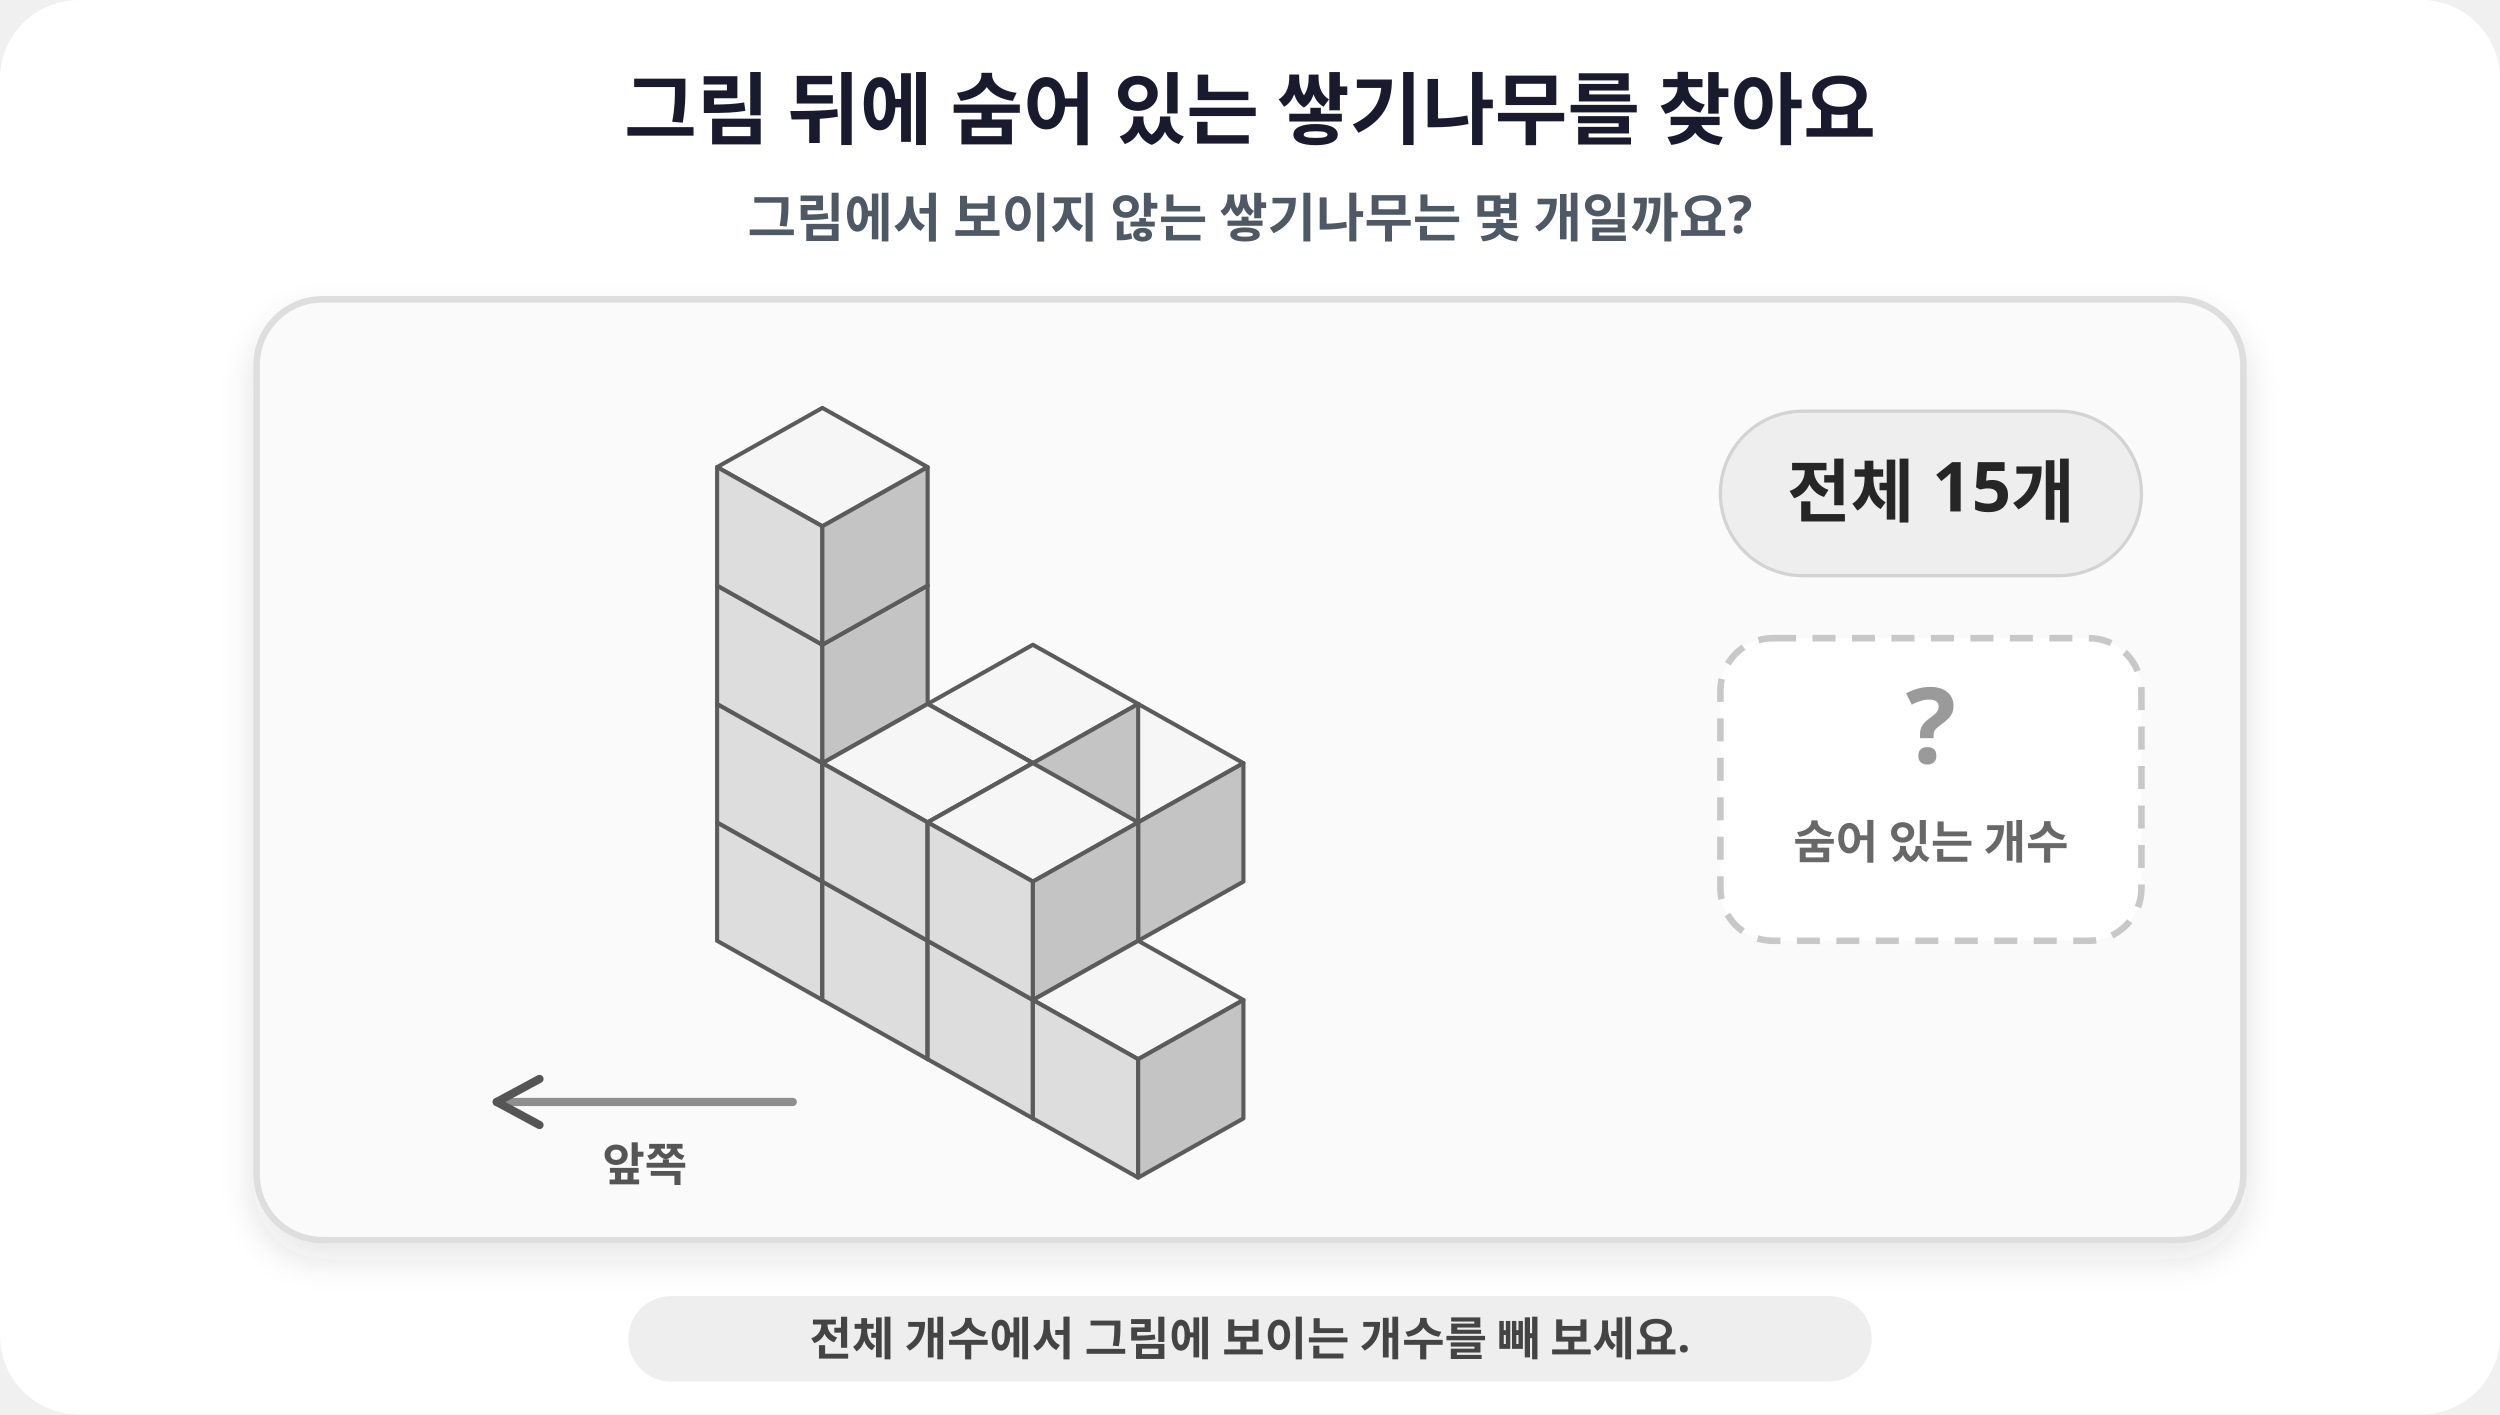
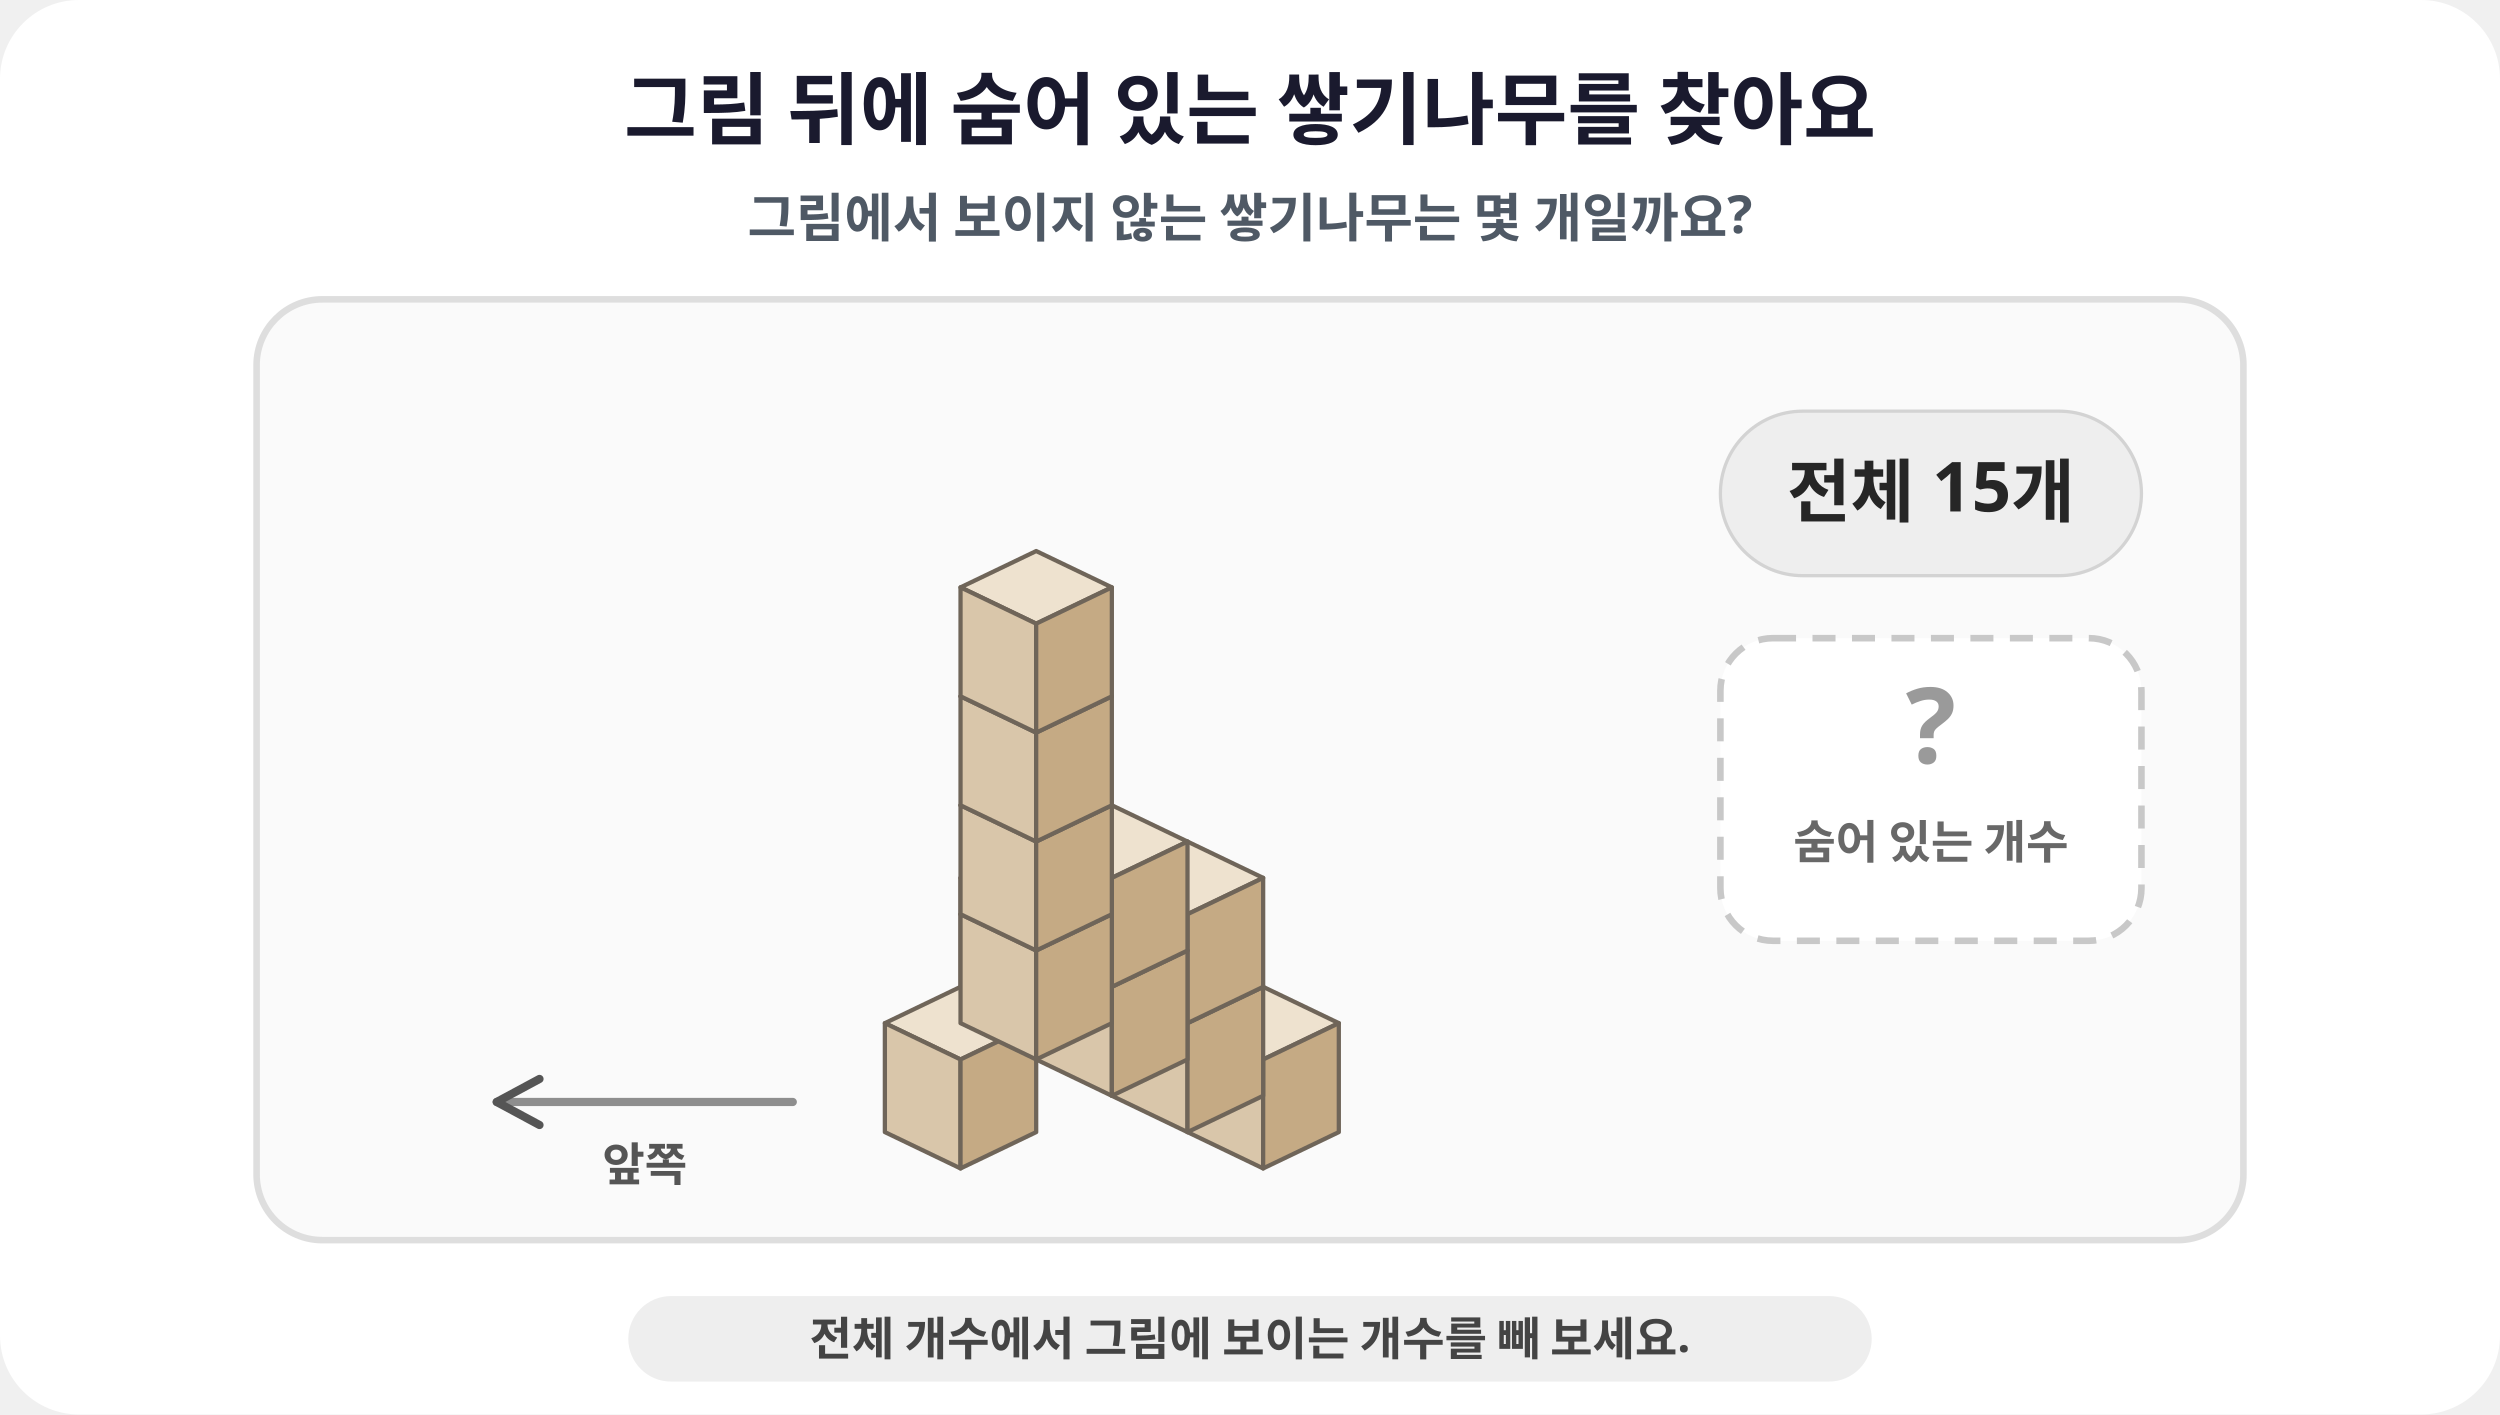
<svg xmlns="http://www.w3.org/2000/svg" viewBox="0 0 760 430" role="img" aria-labelledby="title desc">
  <defs>
-     <filter id="shadow" x="-15%" y="-15%" width="130%" height="145%">
-       <feDropShadow dx="0" dy="5" stdDeviation="5" flood-color="#333333" flood-opacity="0.12" />
-     </filter>
-     <g id="cube" stroke="#5b5b5b" stroke-width="1.25" stroke-linejoin="round">
-       <polygon points="0,-18 32,0 0,18 -32,0" fill="#f6f6f6" />
-       <polygon points="-32,0 0,18 0,54 -32,36" fill="#dddddd" />
-       <polygon points="32,0 0,18 0,54 32,36" fill="#c4c4c4" />
+     <g id="cube" stroke="#6f6559" stroke-width="1.3" stroke-linejoin="round">
+       <polygon points="0,-33.12 23,-22.08 0,-11.04 -23,-22.08" fill="#eee2cf" />
+       <polygon points="-23,-22.08 0,-11.04 0,22.08 -23,11.04" fill="#d9c6aa" />
+       <polygon points="23,-22.08 0,-11.04 0,22.08 23,11.04" fill="#c5aa84" />
    </g>
  </defs>
-   <rect width="760" height="430" rx="24" fill="#ffffff" />
+   <rect width="760" height="430" rx="24" fill="#fff" />
  <text x="380" y="42" text-anchor="middle" font-family="'Noto Sans KR','Malgun Gothic',sans-serif" font-size="24" font-weight="800" fill="#1a1a2e">그림 뒤에 숨어 있는 쌓기나무를 찾아요</text>
  <text x="380" y="72" text-anchor="middle" font-family="'Noto Sans KR','Malgun Gothic',sans-serif" font-size="16" font-weight="700" fill="#4f5965">그림에서 보이지 않는 쌓기나무는 몇 개일까요?</text>
-   <rect x="78" y="91" width="604" height="286" rx="20" fill="#fafafa" stroke="#dedede" stroke-width="2" filter="url(#shadow)" />
+   <rect x="78" y="91" width="604" height="286" rx="20" fill="#fafafa" stroke="#dedede" stroke-width="2" />
  <g id="q05-visible-cubes">
-     <use href="#cube" data-x="1" data-y="2" data-z="1" transform="translate(346 232)" />
-     <use href="#cube" data-x="1" data-y="1" data-z="2" transform="translate(314 214)" />
-     <use href="#cube" data-x="0" data-y="0" data-z="1" transform="translate(250 250)" />
-     <use href="#cube" data-x="0" data-y="0" data-z="2" transform="translate(250 214)" />
-     <use href="#cube" data-x="0" data-y="0" data-z="3" transform="translate(250 178)" />
-     <use href="#cube" data-x="0" data-y="0" data-z="4" transform="translate(250 142)" />
-     <use href="#cube" data-x="1" data-y="0" data-z="1" transform="translate(282 268)" />
-     <use href="#cube" data-x="1" data-y="0" data-z="2" transform="translate(282 232)" />
-     <use href="#cube" data-x="2" data-y="0" data-z="1" transform="translate(314 286)" />
-     <use href="#cube" data-x="2" data-y="0" data-z="2" transform="translate(314 250)" />
-     <use href="#cube" data-x="3" data-y="0" data-z="1" transform="translate(346 304)" />
+     <use href="#cube" transform="translate(384 333.12)" />
+     <use href="#cube" transform="translate(292 333.12)" />
+     <use href="#cube" transform="translate(361 322.08)" />
+     <use href="#cube" transform="translate(361 288.96)" />
+     <use href="#cube" transform="translate(315 288.96)" />
+     <use href="#cube" transform="translate(338 311.04)" />
+     <use href="#cube" transform="translate(338 277.92)" />
+     <use href="#cube" transform="translate(315 300)" />
+     <use href="#cube" transform="translate(315 266.88)" />
+     <use href="#cube" transform="translate(315 233.76)" />
+     <use href="#cube" transform="translate(315 200.64)" />
  </g>
  <g font-family="'Noto Sans KR','Malgun Gothic',sans-serif">
-     <rect x="523" y="125" width="128" height="50" rx="25" fill="#eeeeee" stroke="#d3d3d3" />
+     <rect x="523" y="125" width="128" height="50" rx="25" fill="#eee" stroke="#d3d3d3" />
    <text x="587" y="157" text-anchor="middle" font-size="21" font-weight="900" fill="#262626">전체 15개</text>
-     <rect x="523" y="194" width="128" height="92" rx="16" fill="#ffffff" stroke="#c8c8c8" stroke-width="2" stroke-dasharray="7 5" />
+     <rect x="523" y="194" width="128" height="92" rx="16" fill="#fff" stroke="#c8c8c8" stroke-width="2" stroke-dasharray="7 5" />
    <text x="587" y="232" text-anchor="middle" font-size="32" font-weight="900" fill="#9a9a9a">?</text>
    <text x="587" y="261" text-anchor="middle" font-size="14" font-weight="800" fill="#686868">숨어 있는 개수</text>
  </g>
  <g transform="translate(151 335)" font-family="'Noto Sans KR','Malgun Gothic',sans-serif">
    <path d="M0 0h90" stroke="#8e8e8e" stroke-width="2.5" stroke-linecap="round" />
-     <path d="M0 0l13-7m-13 7 13 7" fill="none" stroke="#555555" stroke-width="2.5" stroke-linecap="round" />
-     <text x="45" y="24" text-anchor="middle" font-size="14" font-weight="800" fill="#555555">앞쪽</text>
+     <path d="M0 0l13-7m-13 7 13 7" fill="none" stroke="#555" stroke-width="2.5" stroke-linecap="round" />
+     <text x="45" y="24" text-anchor="middle" font-size="14" font-weight="800" fill="#555">앞쪽</text>
  </g>
-   <rect x="191" y="394" width="378" height="26" rx="13" fill="#eeeeee" />
-   <text x="380" y="412" text-anchor="middle" font-family="'Noto Sans KR','Malgun Gothic',sans-serif" font-size="14" font-weight="800" fill="#444444">전체 개수에서 그림에 보이는 개수를 빼 보세요.</text>
+   <rect x="191" y="394" width="378" height="26" rx="13" fill="#eee" />
+   <text x="380" y="412" text-anchor="middle" font-family="'Noto Sans KR','Malgun Gothic',sans-serif" font-size="14" font-weight="800" fill="#444">전체 개수에서 그림에 보이는 개수를 빼 보세요.</text>
</svg>
